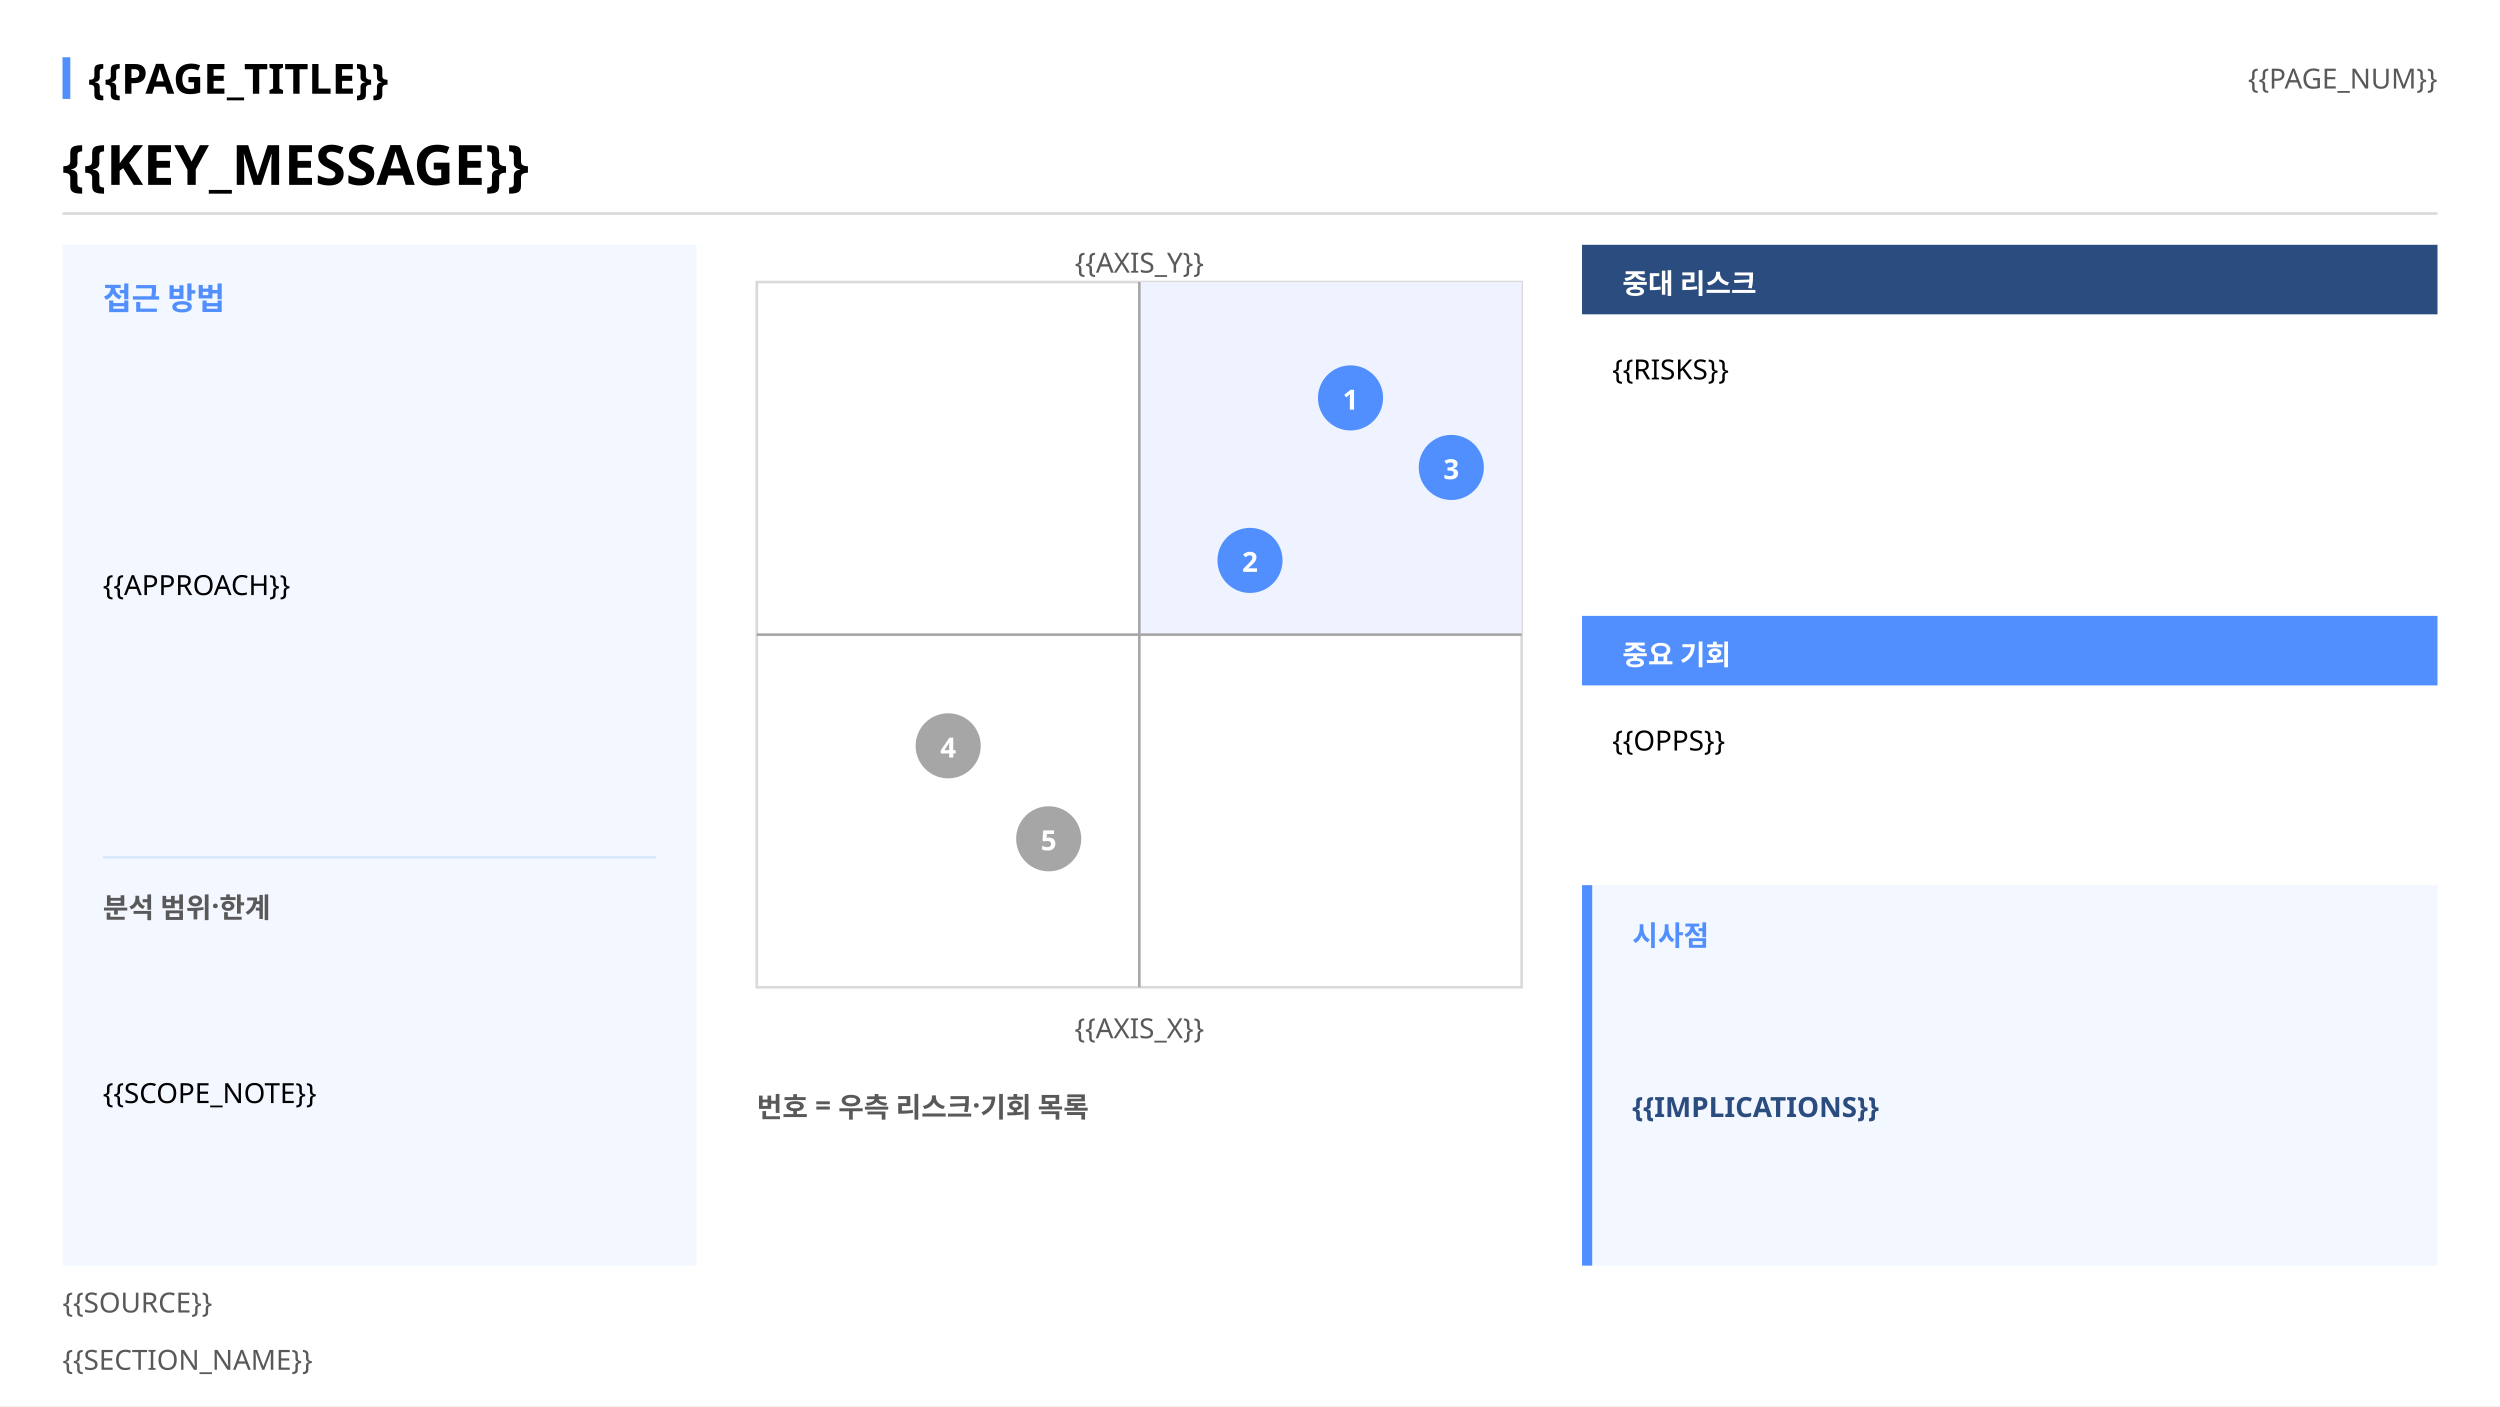
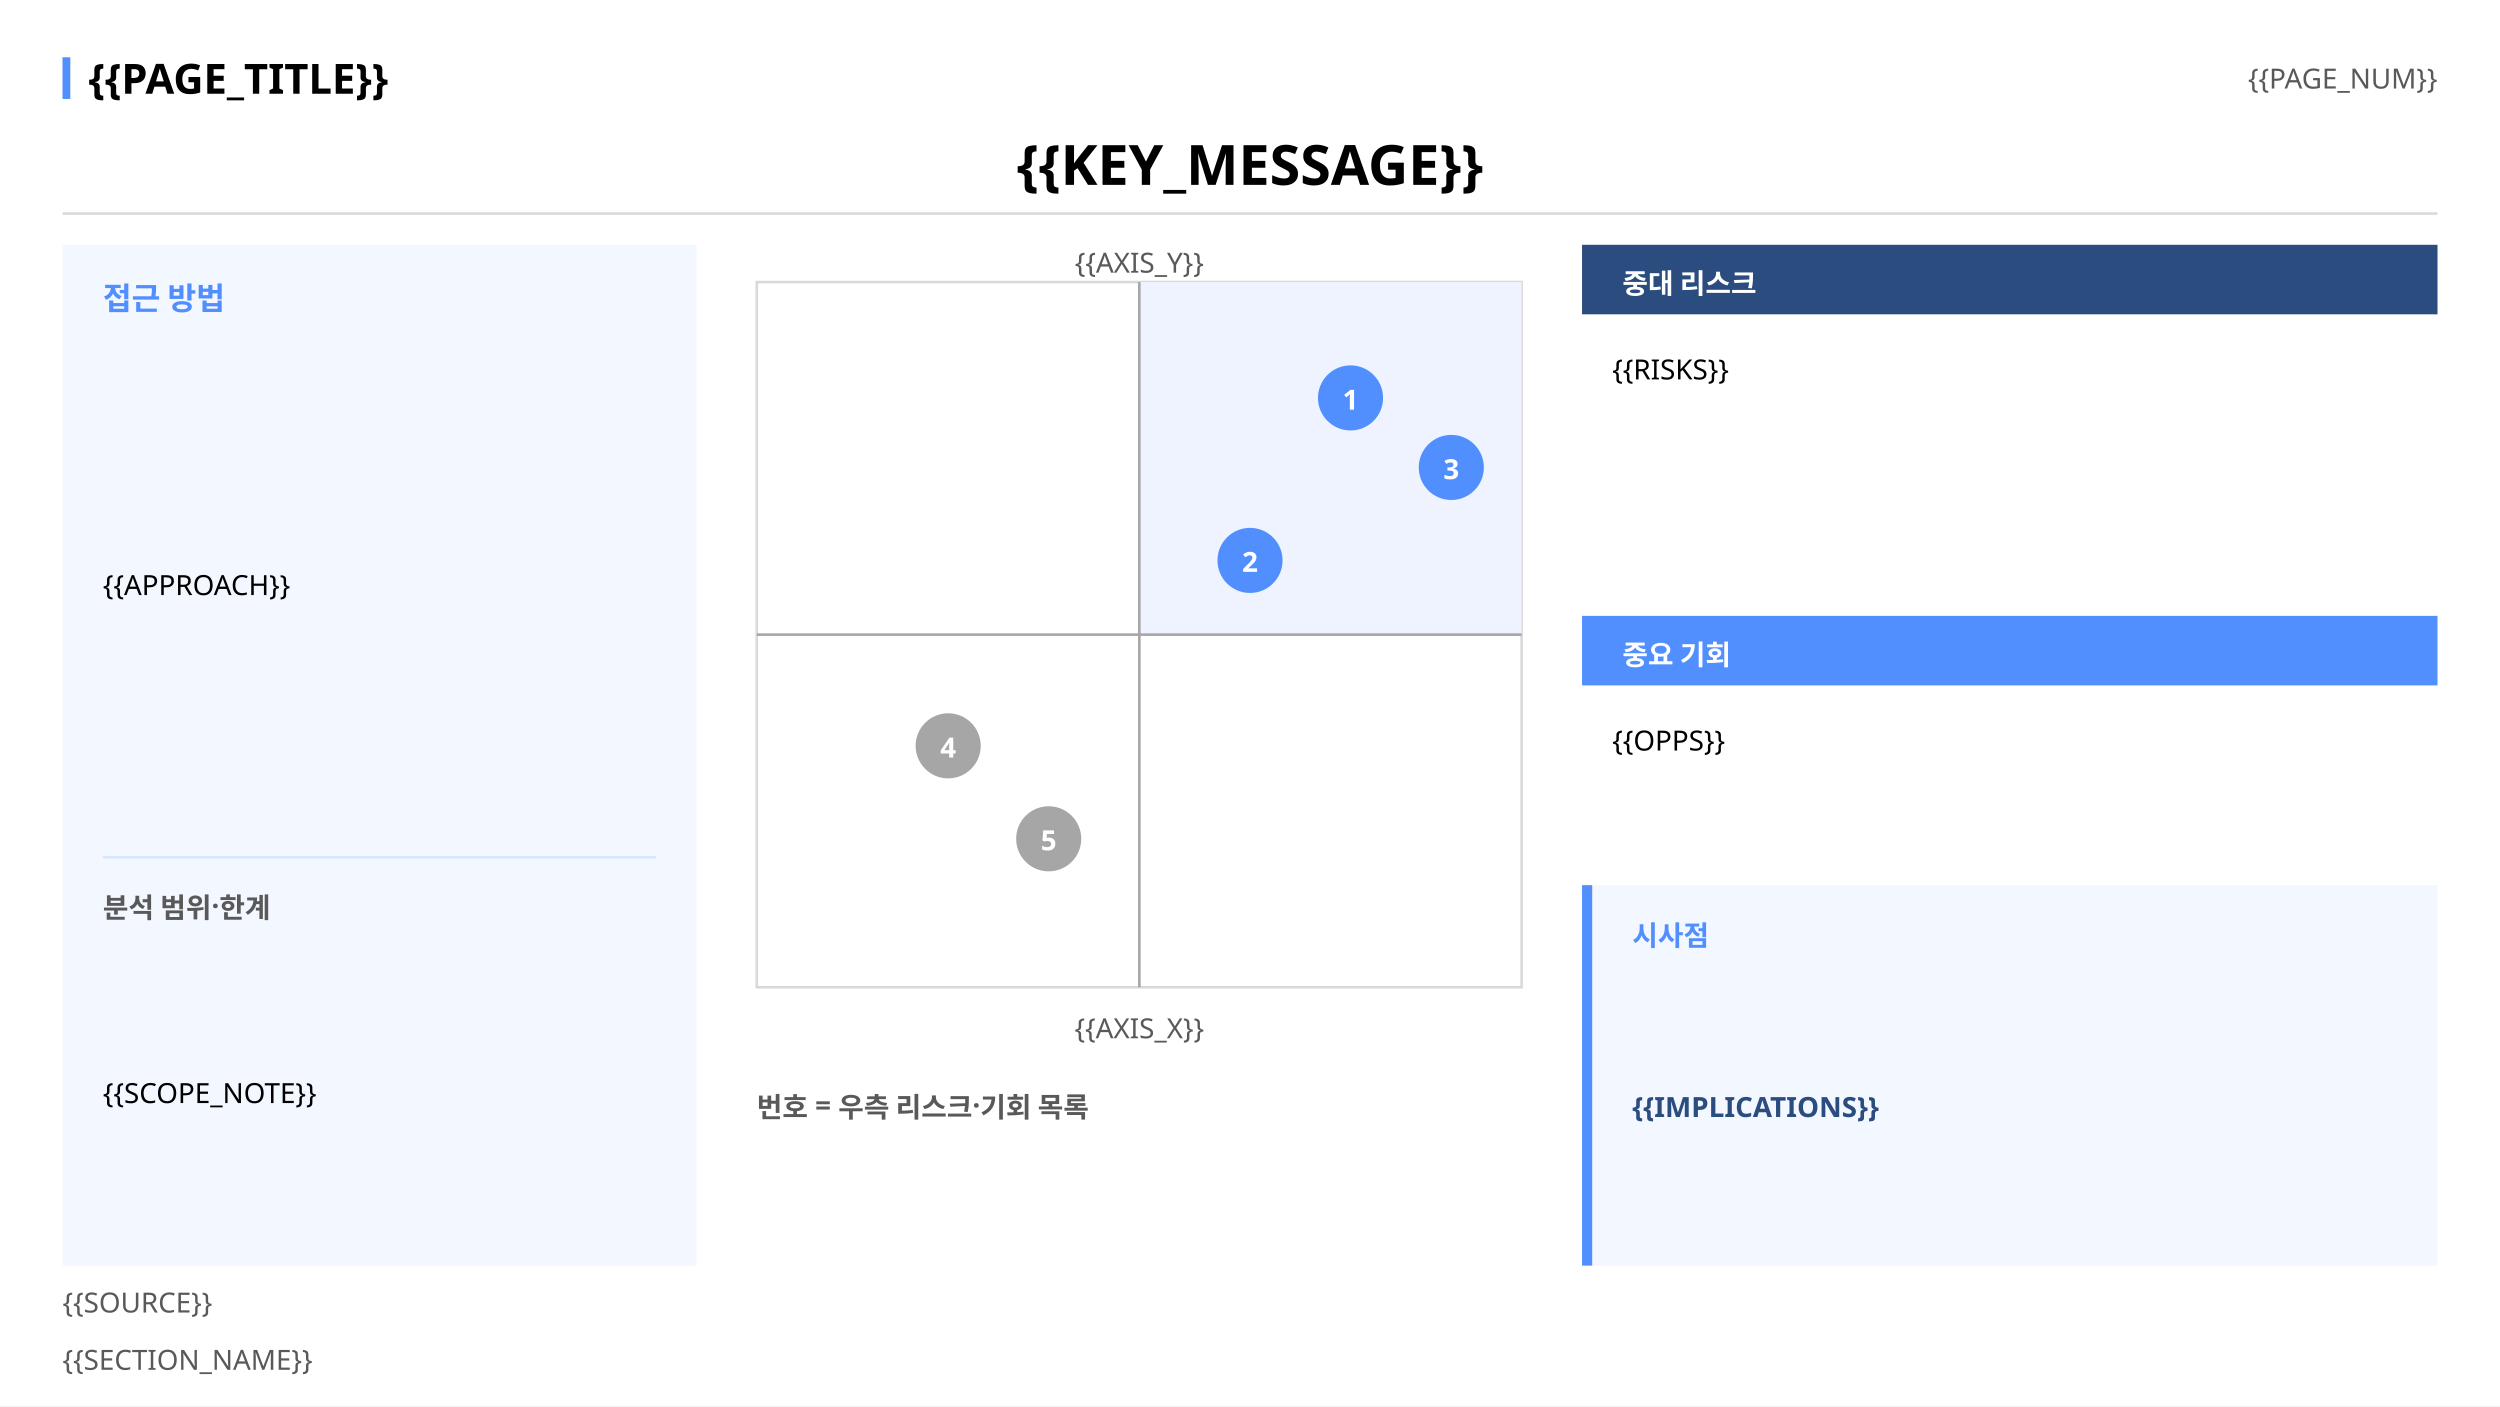
<svg xmlns="http://www.w3.org/2000/svg" viewBox="0 0 960 540" data-pptx-master="innergen-biz-master-16x9" data-pptx-master-name="이너젠 뉴 사업소개 16:9" data-pptx-layout="innergen-biz-exec-one-pager" data-pptx-layout-name="이너젠 뉴 사업소개 경영진 요약 1장">
  <rect id="master-bg" x="0" y="0" width="960" height="540" fill="#FFFFFF" data-pptx-layer="master" data-pptx-editable="false" />
  <rect id="title-bar" x="24" y="22" width="3" height="16" fill="#518FFF" data-pptx-layer="layout" data-pptx-editable="false" />
  <line id="governing-rule" x1="24" y1="82" x2="936" y2="82" stroke="#D9D9D9" stroke-width="1" data-pptx-layer="layout" data-pptx-editable="false" />
  <rect id="approach-panel" x="24" y="94" width="243.5" height="392" fill="#F3F7FF" data-pptx-layer="layout" data-pptx-editable="false" />
  <text id="approach-label" x="39.5" y="118.9" font-family="&quot;IBM Plex Sans KR&quot;, &quot;Malgun Gothic&quot;, sans-serif" font-size="12" font-weight="700" fill="#518FFF" data-pptx-layer="layout" data-pptx-editable="false">접근 방법</text>
  <line id="approach-rule" x1="39.5" y1="329.2" x2="252" y2="329.2" stroke="#D9E7FD" stroke-width="1" data-pptx-layer="layout" data-pptx-editable="false" />
  <text id="scope-label" x="39.5" y="352.4" font-family="&quot;IBM Plex Sans KR&quot;, &quot;Malgun Gothic&quot;, sans-serif" font-size="10.67" font-weight="700" fill="#595959" data-pptx-layer="layout" data-pptx-editable="false">분석 범위·한계</text>
  <rect id="plot-bg" x="290.6" y="108.3" width="293.7" height="270.8" fill="#FFFFFF" stroke="#D9D9D9" stroke-width="1" data-pptx-layer="layout" data-pptx-editable="false" />
  <rect id="plot-q1" x="437.5" y="108.3" width="146.8" height="135.4" fill="#EEF3FF" data-pptx-layer="layout" data-pptx-editable="false" />
  <line id="plot-x" x1="290.6" y1="243.7" x2="584.3" y2="243.7" stroke="#A6A6A6" stroke-width="1" data-pptx-layer="layout" data-pptx-editable="false" />
  <line id="plot-y" x1="437.5" y1="108.3" x2="437.5" y2="379.1" stroke="#A6A6A6" stroke-width="1" data-pptx-layer="layout" data-pptx-editable="false" />
  <text id="plot-note" x="290.6" y="429" font-family="&quot;IBM Plex Sans KR&quot;, &quot;Malgun Gothic&quot;, sans-serif" font-size="10.67" font-weight="700" fill="#595959" data-pptx-layer="layout" data-pptx-editable="false">번호 = 우측 리스크·기회 목록</text>
  <rect id="risk-tag" x="607.5" y="94" width="328.5" height="26.7" fill="#2B4C7E" data-pptx-layer="layout" data-pptx-editable="false" />
  <text id="risk-label" x="623" y="112.7" font-family="&quot;IBM Plex Sans KR&quot;, &quot;Malgun Gothic&quot;, sans-serif" font-size="10.67" font-weight="700" fill="#FFFFFF" data-pptx-layer="layout" data-pptx-editable="false">중대 리스크</text>
  <rect id="opp-tag" x="607.5" y="236.5" width="328.5" height="26.7" fill="#518FFF" data-pptx-layer="layout" data-pptx-editable="false" />
  <text id="opp-label" x="623" y="255.3" font-family="&quot;IBM Plex Sans KR&quot;, &quot;Malgun Gothic&quot;, sans-serif" font-size="10.67" font-weight="700" fill="#FFFFFF" data-pptx-layer="layout" data-pptx-editable="false">중요 기회</text>
  <rect id="impl-box" x="607.5" y="339.9" width="328.5" height="146.1" fill="#F3F7FF" data-pptx-layer="layout" data-pptx-editable="false" />
  <rect id="impl-bar" x="607.5" y="339.9" width="3.9" height="146.1" fill="#518FFF" data-pptx-layer="layout" data-pptx-editable="false" />
  <text id="impl-label" x="626.8" y="363.1" font-family="&quot;IBM Plex Sans KR&quot;, &quot;Malgun Gothic&quot;, sans-serif" font-size="10.67" font-weight="700" fill="#518FFF" data-pptx-layer="layout" data-pptx-editable="false">시사점</text>
  <circle id="dot-1" cx="518.6" cy="152.8" r="12.5" fill="#518FFF" />
  <text id="dot-1-no" x="518.6" y="157.3" text-anchor="middle" font-family="&quot;IBM Plex Sans KR&quot;, &quot;Malgun Gothic&quot;, sans-serif" font-size="10.67" font-weight="700" fill="#FFFFFF">1</text>
  <circle id="dot-2" cx="480" cy="215.2" r="12.5" fill="#518FFF" />
  <text id="dot-2-no" x="480" y="219.6" text-anchor="middle" font-family="&quot;IBM Plex Sans KR&quot;, &quot;Malgun Gothic&quot;, sans-serif" font-size="10.67" font-weight="700" fill="#FFFFFF">2</text>
  <circle id="dot-3" cx="557.3" cy="179.5" r="12.5" fill="#518FFF" />
  <text id="dot-3-no" x="557.3" y="184" text-anchor="middle" font-family="&quot;IBM Plex Sans KR&quot;, &quot;Malgun Gothic&quot;, sans-serif" font-size="10.67" font-weight="700" fill="#FFFFFF">3</text>
  <circle id="dot-4" cx="364.1" cy="286.4" r="12.5" fill="#A6A6A6" />
  <text id="dot-4-no" x="364.1" y="290.9" text-anchor="middle" font-family="&quot;IBM Plex Sans KR&quot;, &quot;Malgun Gothic&quot;, sans-serif" font-size="10.67" font-weight="700" fill="#FFFFFF">4</text>
  <circle id="dot-5" cx="402.7" cy="322.1" r="12.5" fill="#A6A6A6" />
  <text id="dot-5-no" x="402.7" y="326.5" text-anchor="middle" font-family="&quot;IBM Plex Sans KR&quot;, &quot;Malgun Gothic&quot;, sans-serif" font-size="10.67" font-weight="700" fill="#FFFFFF">5</text>
  <g id="content-title" data-pptx-placeholder="title" data-pptx-placeholder-bounds="34 20 760 22">
    <text id="content-title-carrier" data-pptx-placeholder-carrier="true" x="34" y="36" font-family="&quot;IBM Plex Sans KR&quot;, &quot;Malgun Gothic&quot;, sans-serif" font-size="16" font-weight="700" fill="#000000">{{PAGE_TITLE}}</text>
  </g>
  <g id="key-message" data-pptx-placeholder="body" data-pptx-placeholder-idx="90" data-pptx-placeholder-bounds="24 50 912 28">
-     <text id="key-message-carrier" data-pptx-placeholder-carrier="true" x="24" y="71" font-family="&quot;IBM Plex Sans KR&quot;, &quot;Malgun Gothic&quot;, sans-serif" font-size="21.33" font-weight="700" fill="#000000">{{KEY_MESSAGE}}</text>
+     <text id="key-message-carrier" data-pptx-placeholder-carrier="true" x="480" text-anchor="middle" data-governing-emphasis-color="#A4C700" y="71" font-family="&quot;IBM Plex Sans KR&quot;, &quot;Malgun Gothic&quot;, sans-serif" font-size="21.33" font-weight="700" fill="#000000">{{KEY_MESSAGE}}</text>
  </g>
  <g id="approach" data-pptx-placeholder="body" data-pptx-placeholder-anchor="middle" data-pptx-placeholder-idx="1" data-pptx-placeholder-bounds="39.5 131.4 212.5 187.1">
    <text id="approach-carrier" data-pptx-placeholder-carrier="true" x="39.5" y="228.5" font-family="&quot;IBM Plex Sans KR&quot;, &quot;Malgun Gothic&quot;, sans-serif" font-size="10.67" font-weight="400" fill="#000000">{{APPROACH}}</text>
  </g>
  <g id="scope-note" data-pptx-placeholder="body" data-pptx-placeholder-anchor="middle" data-pptx-placeholder-idx="2" data-pptx-placeholder-bounds="39.5 363.1 212.5 115.8">
    <text id="scope-note-carrier" data-pptx-placeholder-carrier="true" x="39.5" y="423.57" font-family="&quot;IBM Plex Sans KR&quot;, &quot;Malgun Gothic&quot;, sans-serif" font-size="10.67" font-weight="400" fill="#000000">{{SCOPE_NOTE}}</text>
  </g>
  <g id="axis-x" data-pptx-placeholder="body" data-pptx-placeholder-idx="3" data-pptx-placeholder-bounds="290.6 384.4 293.7 19.6">
    <text id="axis-x-carrier" data-pptx-placeholder-carrier="true" x="437.5" y="398.7" text-anchor="middle" font-family="&quot;IBM Plex Sans KR&quot;, &quot;Malgun Gothic&quot;, sans-serif" font-size="10.67" font-weight="400" fill="#595959">{{AXIS_X}}</text>
  </g>
  <g id="axis-y" data-pptx-placeholder="body" data-pptx-placeholder-idx="4" data-pptx-placeholder-bounds="290.6 94 293.7 14.3">
    <text id="axis-y-carrier" data-pptx-placeholder-carrier="true" x="437.5" y="104.7" text-anchor="middle" font-family="&quot;IBM Plex Sans KR&quot;, &quot;Malgun Gothic&quot;, sans-serif" font-size="10.67" font-weight="400" fill="#595959">{{AXIS_Y}}</text>
  </g>
  <g id="risks" data-pptx-placeholder="body" data-pptx-placeholder-idx="5" data-pptx-placeholder-bounds="619.1 126.1 309.2 103.3">
    <text id="risks-carrier" data-pptx-placeholder-carrier="true" x="619.1" y="145.7" font-family="&quot;IBM Plex Sans KR&quot;, &quot;Malgun Gothic&quot;, sans-serif" font-size="10.67" font-weight="400" fill="#000000">{{RISKS}}</text>
  </g>
  <g id="opps" data-pptx-placeholder="body" data-pptx-placeholder-idx="6" data-pptx-placeholder-bounds="619.1 268.6 309.2 62.4">
    <text id="opps-carrier" data-pptx-placeholder-carrier="true" x="619.1" y="288.2" font-family="&quot;IBM Plex Sans KR&quot;, &quot;Malgun Gothic&quot;, sans-serif" font-size="10.67" font-weight="400" fill="#000000">{{OPPS}}</text>
  </g>
  <g id="implications" data-pptx-placeholder="body" data-pptx-placeholder-anchor="middle" data-pptx-placeholder-idx="7" data-pptx-placeholder-bounds="626.8 373.7 293.7 106.9">
    <text id="implications-carrier" data-pptx-placeholder-carrier="true" x="626.8" y="428.92" font-family="&quot;IBM Plex Sans KR&quot;, &quot;Malgun Gothic&quot;, sans-serif" font-size="10.67" font-weight="700" fill="#2B4C7E">{{IMPLICATIONS}}</text>
  </g>
  <g id="source-note" data-pptx-placeholder="body" data-pptx-placeholder-idx="91" data-pptx-placeholder-bounds="24 492 912 16">
    <text id="source-note-carrier" data-pptx-placeholder-carrier="true" x="24" y="504" font-family="&quot;IBM Plex Sans KR&quot;, &quot;Malgun Gothic&quot;, sans-serif" font-size="10.67" font-weight="400" fill="#595959">{{SOURCE}}</text>
  </g>
  <g id="footer-section" data-pptx-placeholder="footer" data-pptx-placeholder-bounds="24 514 600 16">
    <text id="footer-section-carrier" data-pptx-placeholder-carrier="true" x="24" y="526" font-family="&quot;IBM Plex Sans KR&quot;, &quot;Malgun Gothic&quot;, sans-serif" font-size="10.67" font-weight="400" fill="#595959">{{SECTION_NAME}}</text>
  </g>
  <g id="page-number" data-pptx-placeholder="slide-number" data-pptx-placeholder-bounds="880 20 56 18">
    <text id="page-number-carrier" data-pptx-placeholder-carrier="true" x="936" y="34" text-anchor="end" font-family="&quot;IBM Plex Sans KR&quot;, &quot;Malgun Gothic&quot;, sans-serif" font-size="10.67" font-weight="400" fill="#595959">{{PAGE_NUM}}</text>
  </g>
</svg>
